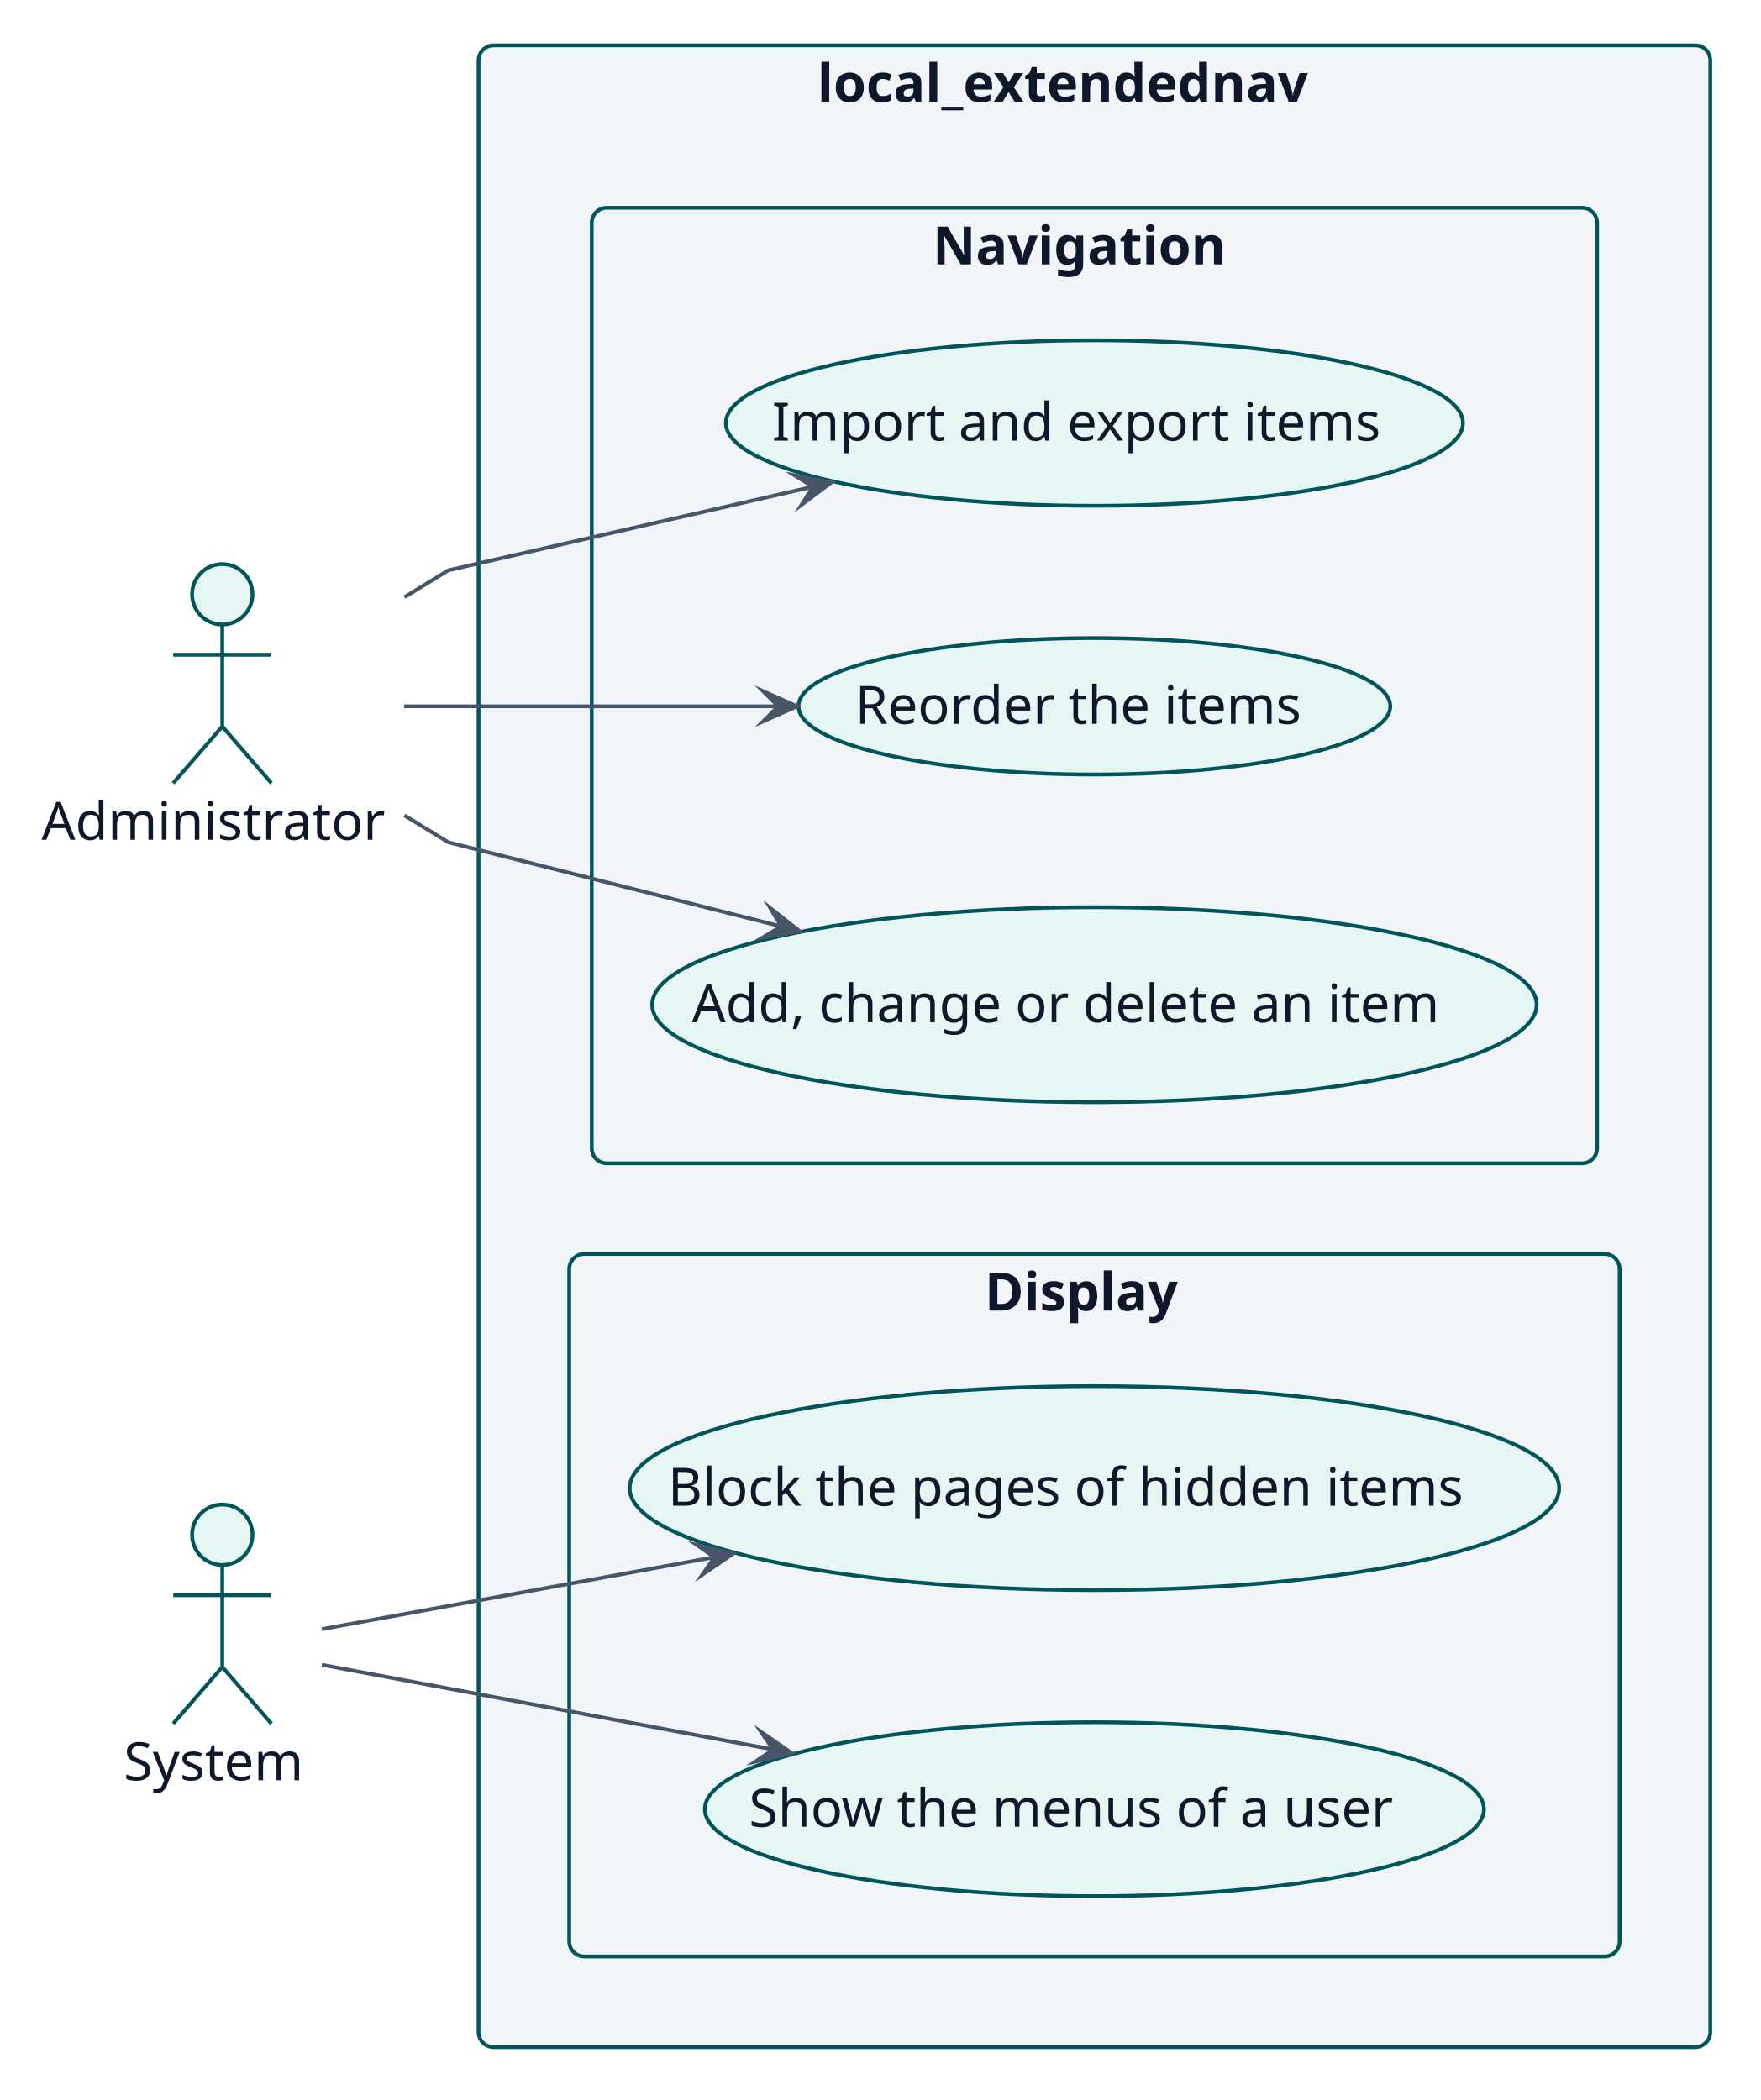
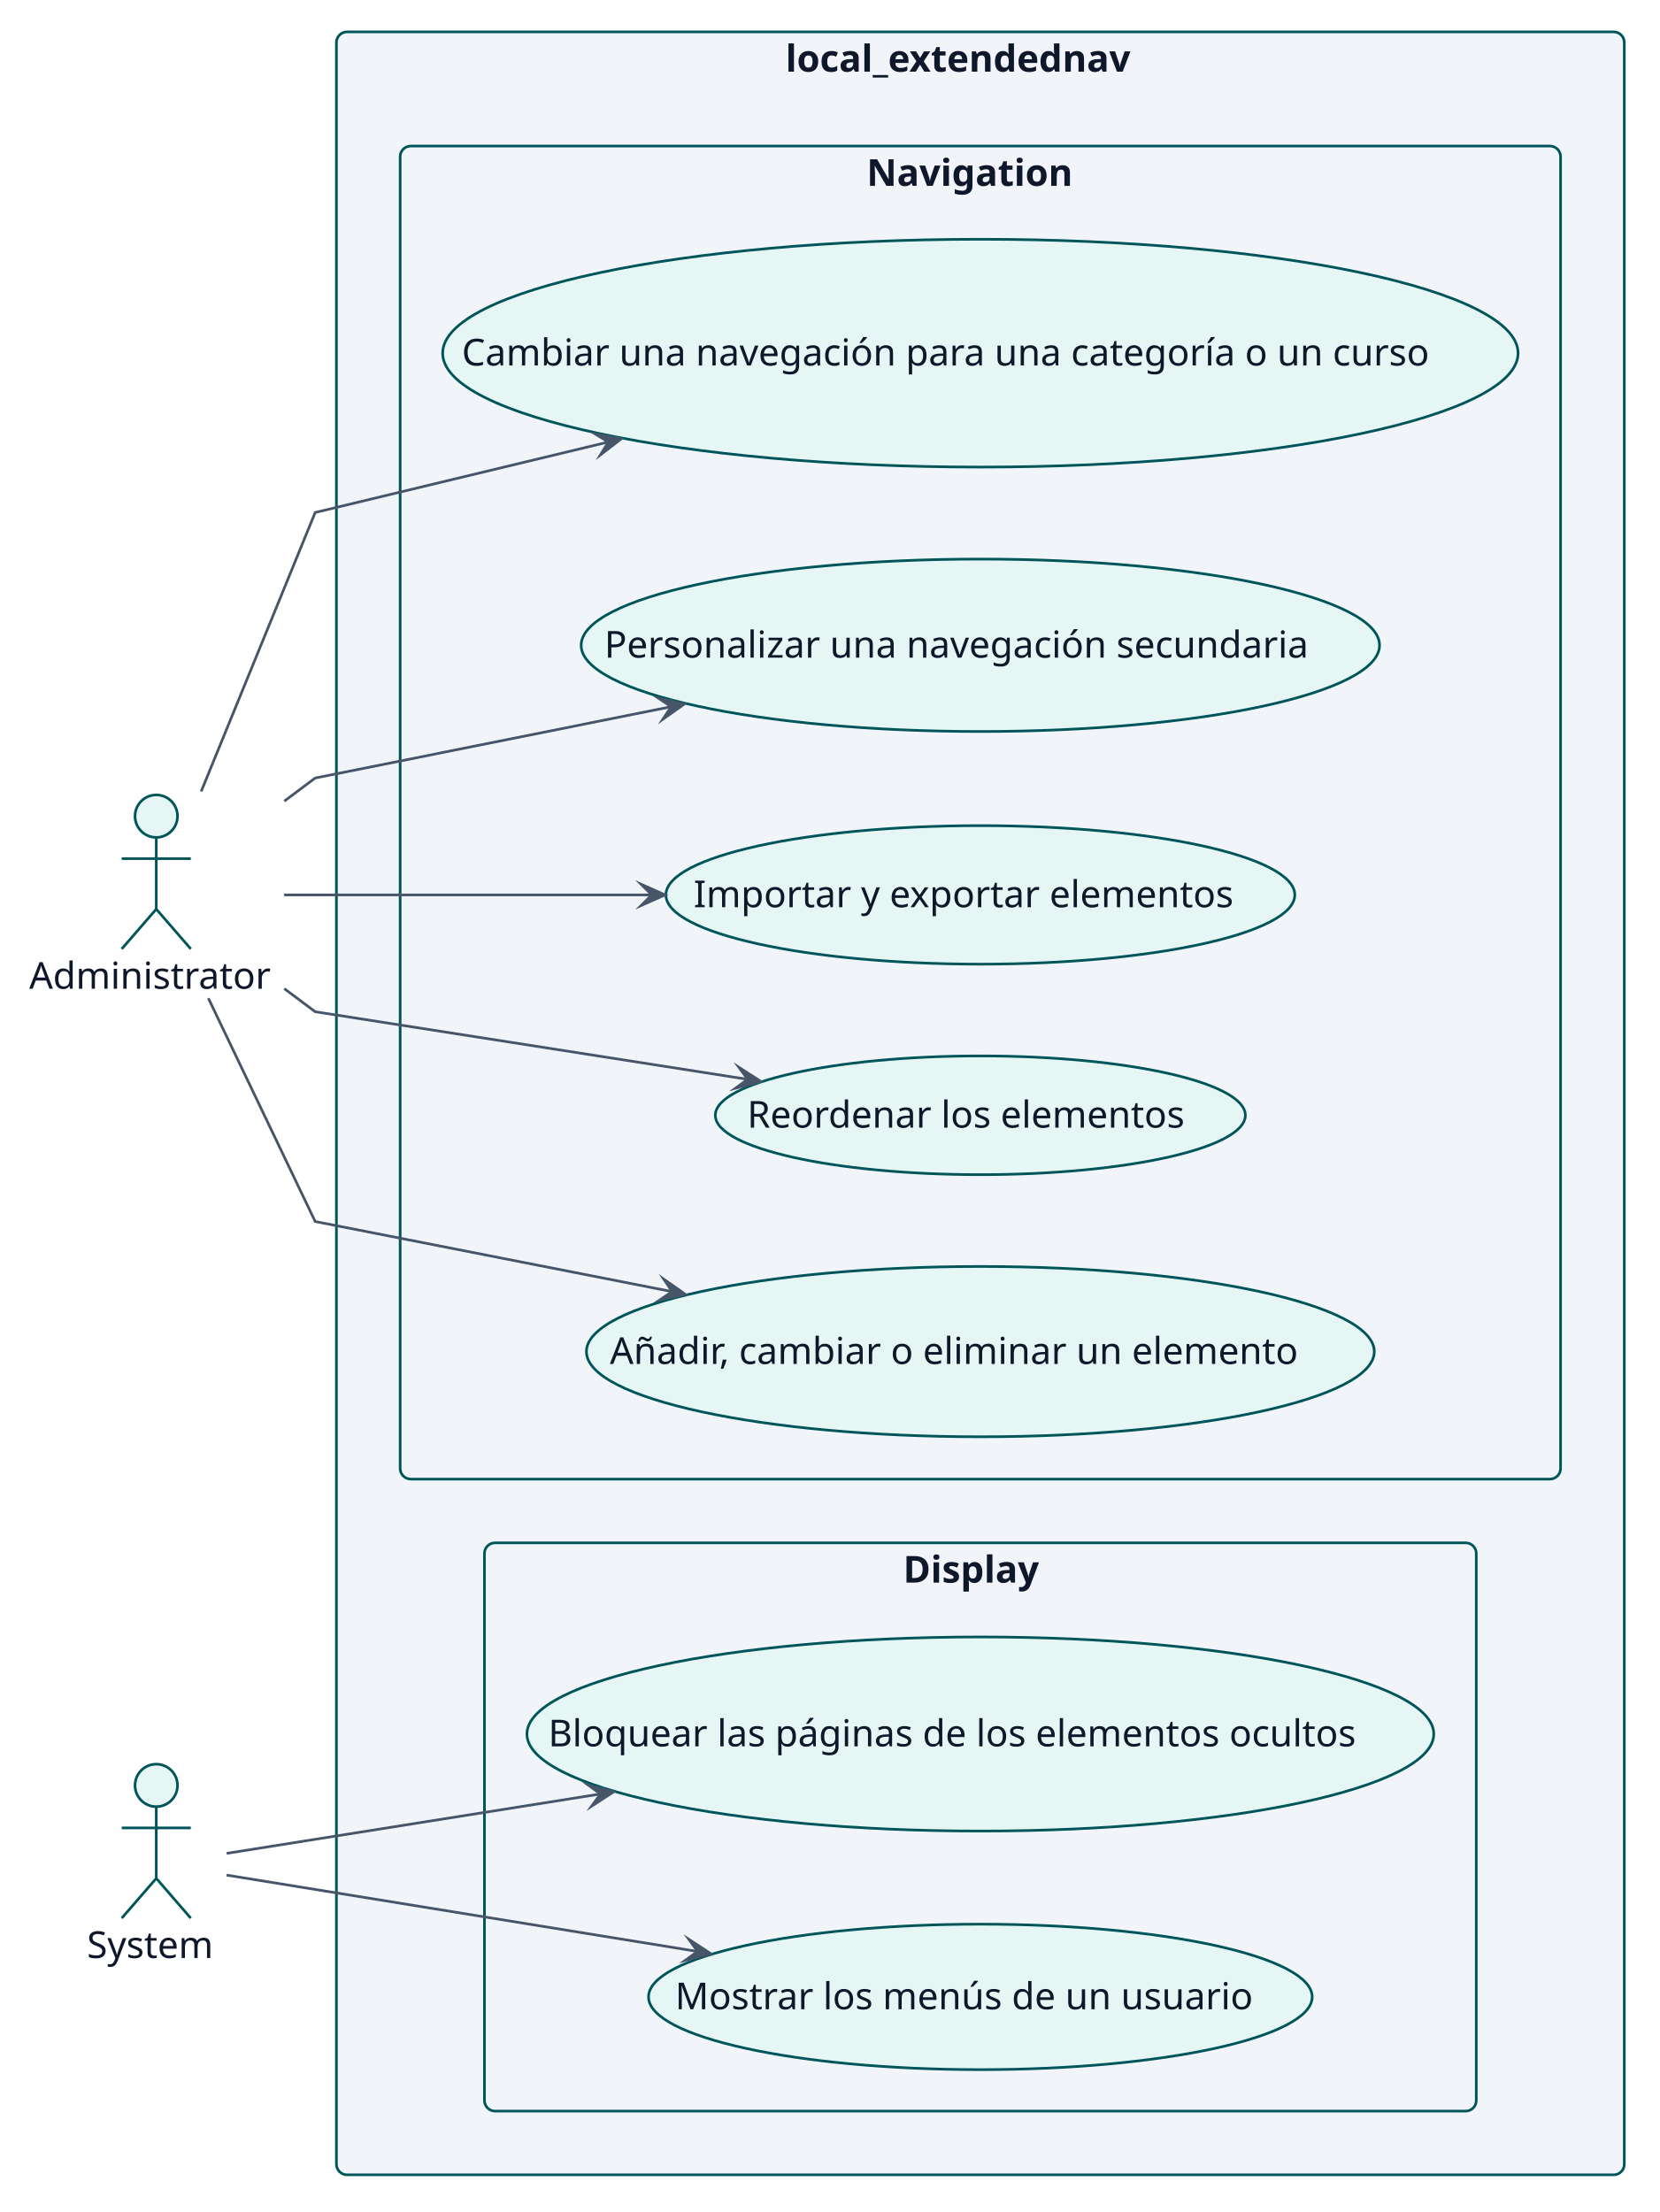
- <svg xmlns="http://www.w3.org/2000/svg" version="1.1" data-diagram-type="DESCRIPTION" style="width:466px;height:556px;background:#FFFFFF;" width="466px" height="556px" viewBox="0 0 466 556" zoomAndPan="magnify" preserveAspectRatio="none" contentStyleType="text/css">
+ <svg xmlns="http://www.w3.org/2000/svg" version="1.1" data-diagram-type="DESCRIPTION" style="width:625px;height:833px;background:#FFFFFF;" width="625px" height="833px" viewBox="0 0 625 833" zoomAndPan="magnify" preserveAspectRatio="none" contentStyleType="text/css">
  <defs />
  <g font-family="sans-serif" lengthAdjust="spacing">
    <g class="cluster" data-qualified-name="local_extendednav" id="ent0003" data-source-line="112">
-       <rect x="126.68" y="12" width="326.05" height="530" fill="#F1F5F9" style="stroke:#00555A;stroke-width:1;" rx="4" ry="4" />
-       <text x="216.345" y="26.995" fill="#0F172A" font-size="14" textLength="146.72" font-weight="700" font-family="IBM Plex Sans">local_extendednav</text>
+       <rect x="126.68" y="12" width="484.96" height="807" fill="#F1F5F9" style="stroke:#00555A;stroke-width:1;" rx="4" ry="4" />
+       <text x="295.8" y="26.995" fill="#0F172A" font-size="14" textLength="146.72" font-weight="700" font-family="IBM Plex Sans">local_extendednav</text>
    </g>
    <g class="cluster" data-qualified-name="local_extendednav.Navigation" id="ent0004" data-source-line="113">
-       <rect x="156.64" y="55" width="266.13" height="253" fill="#F1F5F9" style="stroke:#00555A;stroke-width:1;" rx="4" ry="4" />
-       <text x="246.888" y="69.995" fill="#0F172A" font-size="14" textLength="85.634" font-weight="700" font-family="IBM Plex Sans">Navigation</text>
+       <rect x="150.68" y="55" width="436.96" height="502" fill="#F1F5F9" style="stroke:#00555A;stroke-width:1;" rx="4" ry="4" />
+       <text x="326.343" y="69.995" fill="#0F172A" font-size="14" textLength="85.634" font-weight="700" font-family="IBM Plex Sans">Navigation</text>
    </g>
-     <g class="cluster" data-qualified-name="local_extendednav.Display" id="ent0008" data-source-line="118">
-       <rect x="150.68" y="332" width="278.05" height="186" fill="#F1F5F9" style="stroke:#00555A;stroke-width:1;" rx="4" ry="4" />
-       <text x="260.632" y="346.995" fill="#0F172A" font-size="14" textLength="58.146" font-weight="700" font-family="IBM Plex Sans">Display</text>
+     <g class="cluster" data-qualified-name="local_extendednav.Display" id="ent0010" data-source-line="120">
+       <rect x="182.42" y="581" width="373.48" height="214" fill="#F1F5F9" style="stroke:#00555A;stroke-width:1;" rx="4" ry="4" />
+       <text x="340.087" y="595.995" fill="#0F172A" font-size="14" textLength="58.146" font-weight="700" font-family="IBM Plex Sans">Display</text>
    </g>
    <g class="entity" data-qualified-name="local_extendednav.Navigation.UC_manageNodes" id="ent0005" data-source-line="114">
-       <ellipse cx="289.696" cy="266.003" rx="117.066" ry="25.813" fill="#E6F6F4" style="stroke:#00555A;stroke-width:1;" />
-       <text x="183.154" y="270.652" fill="#0F172A" font-size="14" textLength="213.083" font-family="IBM Plex Sans">Add, change or delete an item</text>
+       <ellipse cx="369.159" cy="508.998" rx="148.339" ry="32.068" fill="#E6F6F4" style="stroke:#00555A;stroke-width:1;" />
+       <text x="229.647" y="513.646" fill="#0F172A" font-size="14" textLength="279.022" font-family="IBM Plex Sans">Añadir, cambiar o eliminar un elemento</text>
    </g>
    <g class="entity" data-qualified-name="local_extendednav.Navigation.UC_reorderNodes" id="ent0006" data-source-line="115">
-       <ellipse cx="289.698" cy="186.996" rx="78.328" ry="18.066" fill="#E6F6F4" style="stroke:#00555A;stroke-width:1;" />
-       <text x="226.339" y="191.644" fill="#0F172A" font-size="14" textLength="126.718" font-family="IBM Plex Sans">Reorder the items</text>
+       <ellipse cx="369.156" cy="419.999" rx="99.796" ry="22.359" fill="#E6F6F4" style="stroke:#00555A;stroke-width:1;" />
+       <text x="281.352" y="424.648" fill="#0F172A" font-size="14" textLength="175.608" font-family="IBM Plex Sans">Reordenar los elementos</text>
    </g>
    <g class="entity" data-qualified-name="local_extendednav.Navigation.UC_importNodes" id="ent0007" data-source-line="116">
-       <ellipse cx="289.703" cy="112.003" rx="97.563" ry="21.913" fill="#E6F6F4" style="stroke:#00555A;stroke-width:1;" />
-       <text x="204.367" y="116.651" fill="#0F172A" font-size="14" textLength="170.673" font-family="IBM Plex Sans">Import and export items</text>
+       <ellipse cx="369.158" cy="337.002" rx="118.408" ry="26.082" fill="#E6F6F4" style="stroke:#00555A;stroke-width:1;" />
+       <text x="261.181" y="341.65" fill="#0F172A" font-size="14" textLength="215.954" font-family="IBM Plex Sans">Importar y exportar elementos</text>
    </g>
-     <g class="entity" data-qualified-name="local_extendednav.Display.UC_showMenus" id="ent0009" data-source-line="119">
-       <ellipse cx="289.696" cy="479.003" rx="103.116" ry="23.023" fill="#E6F6F4" style="stroke:#00555A;stroke-width:1;" />
-       <text x="198.245" y="483.652" fill="#0F172A" font-size="14" textLength="182.902" font-family="IBM Plex Sans">Show the menus of a user</text>
+     <g class="entity" data-qualified-name="local_extendednav.Navigation.UC_customiseSecondaryNavigation" id="ent0008" data-source-line="117">
+       <ellipse cx="369.158" cy="243.004" rx="150.318" ry="32.464" fill="#E6F6F4" style="stroke:#00555A;stroke-width:1;" />
+       <text x="227.586" y="247.652" fill="#0F172A" font-size="14" textLength="283.145" font-family="IBM Plex Sans">Personalizar una navegación secundaria</text>
    </g>
-     <g class="entity" data-qualified-name="local_extendednav.Display.UC_blockUrl" id="ent0010" data-source-line="120">
-       <ellipse cx="289.702" cy="394.004" rx="123.022" ry="27.004" fill="#E6F6F4" style="stroke:#00555A;stroke-width:1;" />
-       <text x="176.807" y="398.653" fill="#0F172A" font-size="14" textLength="225.791" font-family="IBM Plex Sans">Block the pages of hidden items</text>
+     <g class="entity" data-qualified-name="local_extendednav.Navigation.UC_setScopeException" id="ent0009" data-source-line="118">
+       <ellipse cx="369.16" cy="132.996" rx="202.48" ry="42.896" fill="#E6F6F4" style="stroke:#00555A;stroke-width:1;" />
+       <text x="173.885" y="137.645" fill="#0F172A" font-size="14" textLength="390.551" font-family="IBM Plex Sans">Cambiar una navegación para una categoría o un curso</text>
+     </g>
+     <g class="entity" data-qualified-name="local_extendednav.Display.UC_showMenus" id="ent0011" data-source-line="121">
+       <ellipse cx="369.16" cy="752" rx="124.95" ry="27.39" fill="#E6F6F4" style="stroke:#00555A;stroke-width:1;" />
+       <text x="254.217" y="756.648" fill="#0F172A" font-size="14" textLength="229.886" font-family="IBM Plex Sans">Mostrar los menús de un usuario</text>
+     </g>
+     <g class="entity" data-qualified-name="local_extendednav.Display.UC_blockUrl" id="ent0012" data-source-line="122">
+       <ellipse cx="369.159" cy="652.998" rx="170.739" ry="36.548" fill="#E6F6F4" style="stroke:#00555A;stroke-width:1;" />
+       <text x="206.443" y="657.646" fill="#0F172A" font-size="14" textLength="325.432" font-family="IBM Plex Sans">Bloquear las páginas de los elementos ocultos</text>
    </g>
    <g class="entity" data-qualified-name="A_Administrator" id="ent0001" data-source-line="109">
-       <ellipse cx="58.841" cy="157.35" rx="8" ry="8" fill="#E6F6F4" style="stroke:#00555A;stroke-width:1;" />
-       <path d="M58.841,165.35 L58.841,192.35 M45.841,173.35 L71.841,173.35 M58.841,192.35 L45.841,207.35 M58.841,192.35 L71.841,207.35" style="stroke:#00555A;stroke-width:1;" fill="none" />
-       <text x="11" y="222.345" fill="#0F172A" font-size="14" textLength="95.683" font-family="IBM Plex Sans">Administrator</text>
+       <ellipse cx="58.841" cy="307.35" rx="8" ry="8" fill="#E6F6F4" style="stroke:#00555A;stroke-width:1;" />
+       <path d="M58.841,315.35 L58.841,342.35 M45.841,323.35 L71.841,323.35 M58.841,342.35 L45.841,357.35 M58.841,342.35 L71.841,357.35" style="stroke:#00555A;stroke-width:1;" fill="none" />
+       <text x="11" y="372.345" fill="#0F172A" font-size="14" textLength="95.683" font-family="IBM Plex Sans">Administrator</text>
    </g>
    <g class="entity" data-qualified-name="A_System" id="ent0002" data-source-line="110">
-       <ellipse cx="58.843" cy="406.35" rx="8" ry="8" fill="#E6F6F4" style="stroke:#00555A;stroke-width:1;" />
-       <path d="M58.843,414.35 L58.843,441.35 M45.843,422.35 L71.843,422.35 M58.843,441.35 L45.843,456.35 M58.843,441.35 L71.843,456.35" style="stroke:#00555A;stroke-width:1;" fill="none" />
-       <text x="32.74" y="471.345" fill="#0F172A" font-size="14" textLength="52.206" font-family="IBM Plex Sans">System</text>
+       <ellipse cx="58.843" cy="672.35" rx="8" ry="8" fill="#E6F6F4" style="stroke:#00555A;stroke-width:1;" />
+       <path d="M58.843,680.35 L58.843,707.35 M45.843,688.35 L71.843,688.35 M58.843,707.35 L45.843,722.35 M58.843,707.35 L71.843,722.35" style="stroke:#00555A;stroke-width:1;" fill="none" />
+       <text x="32.74" y="737.345" fill="#0F172A" font-size="14" textLength="52.206" font-family="IBM Plex Sans">System</text>
    </g>
-     <g class="link" data-entity-1="ent0001" data-entity-2="ent0005" id="lnk11" data-source-line="124" data-link-type="dependency">
-       <path d="M107.06,215.89 C113.9,220.07 118.68,223 118.68,223 C118.68,223 161.822,233.915 206.802,245.285" style="stroke:#475569;stroke-width:1;" fill="none" id="A_Administrator-to-UC_manageNodes" />
-       <polygon points="211.65,246.51,203.905,240.426,206.802,245.285,201.944,248.182,211.65,246.51" fill="#475569" style="stroke:#475569;stroke-width:1;stroke-linejoin:miter;stroke-miterlimit:10;" />
+     <g class="link" data-entity-1="ent0001" data-entity-2="ent0005" id="lnk13" data-source-line="126" data-link-type="dependency">
+       <path d="M78.46,375.92 C95.7,411.95 118.68,460 118.68,460 C118.68,460 186.274,473.276 253.104,486.406" style="stroke:#475569;stroke-width:1;" fill="none" id="A_Administrator-to-UC_manageNodes" />
+       <polygon points="258.01,487.37,249.95,481.71,253.104,486.406,248.408,489.56,258.01,487.37" fill="#475569" style="stroke:#475569;stroke-width:1;stroke-linejoin:miter;stroke-miterlimit:10;" />
    </g>
-     <g class="link" data-entity-1="ent0001" data-entity-2="ent0006" id="lnk12" data-source-line="125" data-link-type="dependency">
-       <path d="M106.98,187 C136.95,187 171.46,187 205.99,187" style="stroke:#475569;stroke-width:1;" fill="none" id="A_Administrator-to-UC_reorderNodes" />
-       <polygon points="210.99,187,201.99,183,205.99,187,201.99,191,210.99,187" fill="#475569" style="stroke:#475569;stroke-width:1;stroke-linejoin:miter;stroke-miterlimit:10;" />
+     <g class="link" data-entity-1="ent0001" data-entity-2="ent0006" id="lnk14" data-source-line="127" data-link-type="dependency">
+       <path d="M107.06,372.31 C113.9,377.42 118.68,381 118.68,381 C118.68,381 208.77,395.088 281.53,406.458" style="stroke:#475569;stroke-width:1;" fill="none" id="A_Administrator-to-UC_reorderNodes" />
+       <polygon points="286.47,407.23,278.195,401.888,281.53,406.458,276.96,409.792,286.47,407.23" fill="#475569" style="stroke:#475569;stroke-width:1;stroke-linejoin:miter;stroke-miterlimit:10;" />
    </g>
-     <g class="link" data-entity-1="ent0001" data-entity-2="ent0007" id="lnk13" data-source-line="126" data-link-type="dependency">
-       <path d="M107.06,158.11 C113.9,153.93 118.68,151 118.68,151 C118.68,151 167.976,139.687 215.166,128.867" style="stroke:#475569;stroke-width:1;" fill="none" id="A_Administrator-to-UC_importNodes" />
-       <polygon points="220.04,127.75,210.374,125.863,215.166,128.867,212.162,133.66,220.04,127.75" fill="#475569" style="stroke:#475569;stroke-width:1;stroke-linejoin:miter;stroke-miterlimit:10;" />
+     <g class="link" data-entity-1="ent0001" data-entity-2="ent0007" id="lnk15" data-source-line="128" data-link-type="dependency">
+       <path d="M107,337 C145.13,337 195.48,337 245.42,337" style="stroke:#475569;stroke-width:1;" fill="none" id="A_Administrator-to-UC_importNodes" />
+       <polygon points="250.42,337,241.42,333,245.42,337,241.42,341,250.42,337" fill="#475569" style="stroke:#475569;stroke-width:1;stroke-linejoin:miter;stroke-miterlimit:10;" />
    </g>
-     <g class="link" data-entity-1="ent0002" data-entity-2="ent0009" id="lnk14" data-source-line="127" data-link-type="dependency">
-       <path d="M85.21,440.77 C115.06,446.37 161.156,455.037 204.646,463.207" style="stroke:#475569;stroke-width:1;" fill="none" id="A_System-to-UC_showMenus" />
-       <polygon points="209.56,464.13,201.453,458.537,204.646,463.207,199.976,466.4,209.56,464.13" fill="#475569" style="stroke:#475569;stroke-width:1;stroke-linejoin:miter;stroke-miterlimit:10;" />
+     <g class="link" data-entity-1="ent0002" data-entity-2="ent0011" id="lnk16" data-source-line="129" data-link-type="dependency">
+       <path d="M85.33,706.13 C124.94,712.56 198.434,724.48 262.684,734.89" style="stroke:#475569;stroke-width:1;" fill="none" id="A_System-to-UC_showMenus" />
+       <polygon points="267.62,735.69,259.376,730.302,262.684,734.89,258.096,738.199,267.62,735.69" fill="#475569" style="stroke:#475569;stroke-width:1;stroke-linejoin:miter;stroke-miterlimit:10;" />
    </g>
-     <g class="link" data-entity-1="ent0002" data-entity-2="ent0010" id="lnk15" data-source-line="128" data-link-type="dependency">
-       <path d="M85.21,431.34 C111.57,426.51 149.512,419.543 189.122,412.273" style="stroke:#475569;stroke-width:1;" fill="none" id="A_System-to-UC_blockUrl" />
-       <polygon points="194.04,411.37,184.466,409.06,189.122,412.273,185.91,416.929,194.04,411.37" fill="#475569" style="stroke:#475569;stroke-width:1;stroke-linejoin:miter;stroke-miterlimit:10;" />
+     <g class="link" data-entity-1="ent0002" data-entity-2="ent0012" id="lnk17" data-source-line="130" data-link-type="dependency">
+       <path d="M85.33,697.95 C117.65,692.81 170.892,684.355 226.112,675.575" style="stroke:#475569;stroke-width:1;" fill="none" id="A_System-to-UC_blockUrl" />
+       <polygon points="231.05,674.79,221.534,672.253,226.112,675.575,222.79,680.154,231.05,674.79" fill="#475569" style="stroke:#475569;stroke-width:1;stroke-linejoin:miter;stroke-miterlimit:10;" />
+     </g>
+     <g class="link" data-entity-1="ent0001" data-entity-2="ent0008" id="lnk18" data-source-line="131" data-link-type="dependency">
+       <path d="M107.06,301.69 C113.9,296.58 118.68,293 118.68,293 C118.68,293 186.017,279.502 252.747,266.132" style="stroke:#475569;stroke-width:1;" fill="none" id="A_Administrator-to-UC_customiseSecondaryNavigation" />
+       <polygon points="257.65,265.15,248.04,262.996,252.747,266.132,249.611,270.84,257.65,265.15" fill="#475569" style="stroke:#475569;stroke-width:1;stroke-linejoin:miter;stroke-miterlimit:10;" />
+     </g>
+     <g class="link" data-entity-1="ent0001" data-entity-2="ent0009" id="lnk19" data-source-line="132" data-link-type="dependency">
+       <path d="M75.76,298.03 C93.19,255.39 118.68,193 118.68,193 C118.68,193 170.019,180.649 229.069,166.449" style="stroke:#475569;stroke-width:1;" fill="none" id="A_Administrator-to-UC_setScopeException" />
+       <polygon points="233.93,165.28,224.244,163.495,229.069,166.449,226.115,171.273,233.93,165.28" fill="#475569" style="stroke:#475569;stroke-width:1;stroke-linejoin:miter;stroke-miterlimit:10;" />
    </g>
  </g>
</svg>
